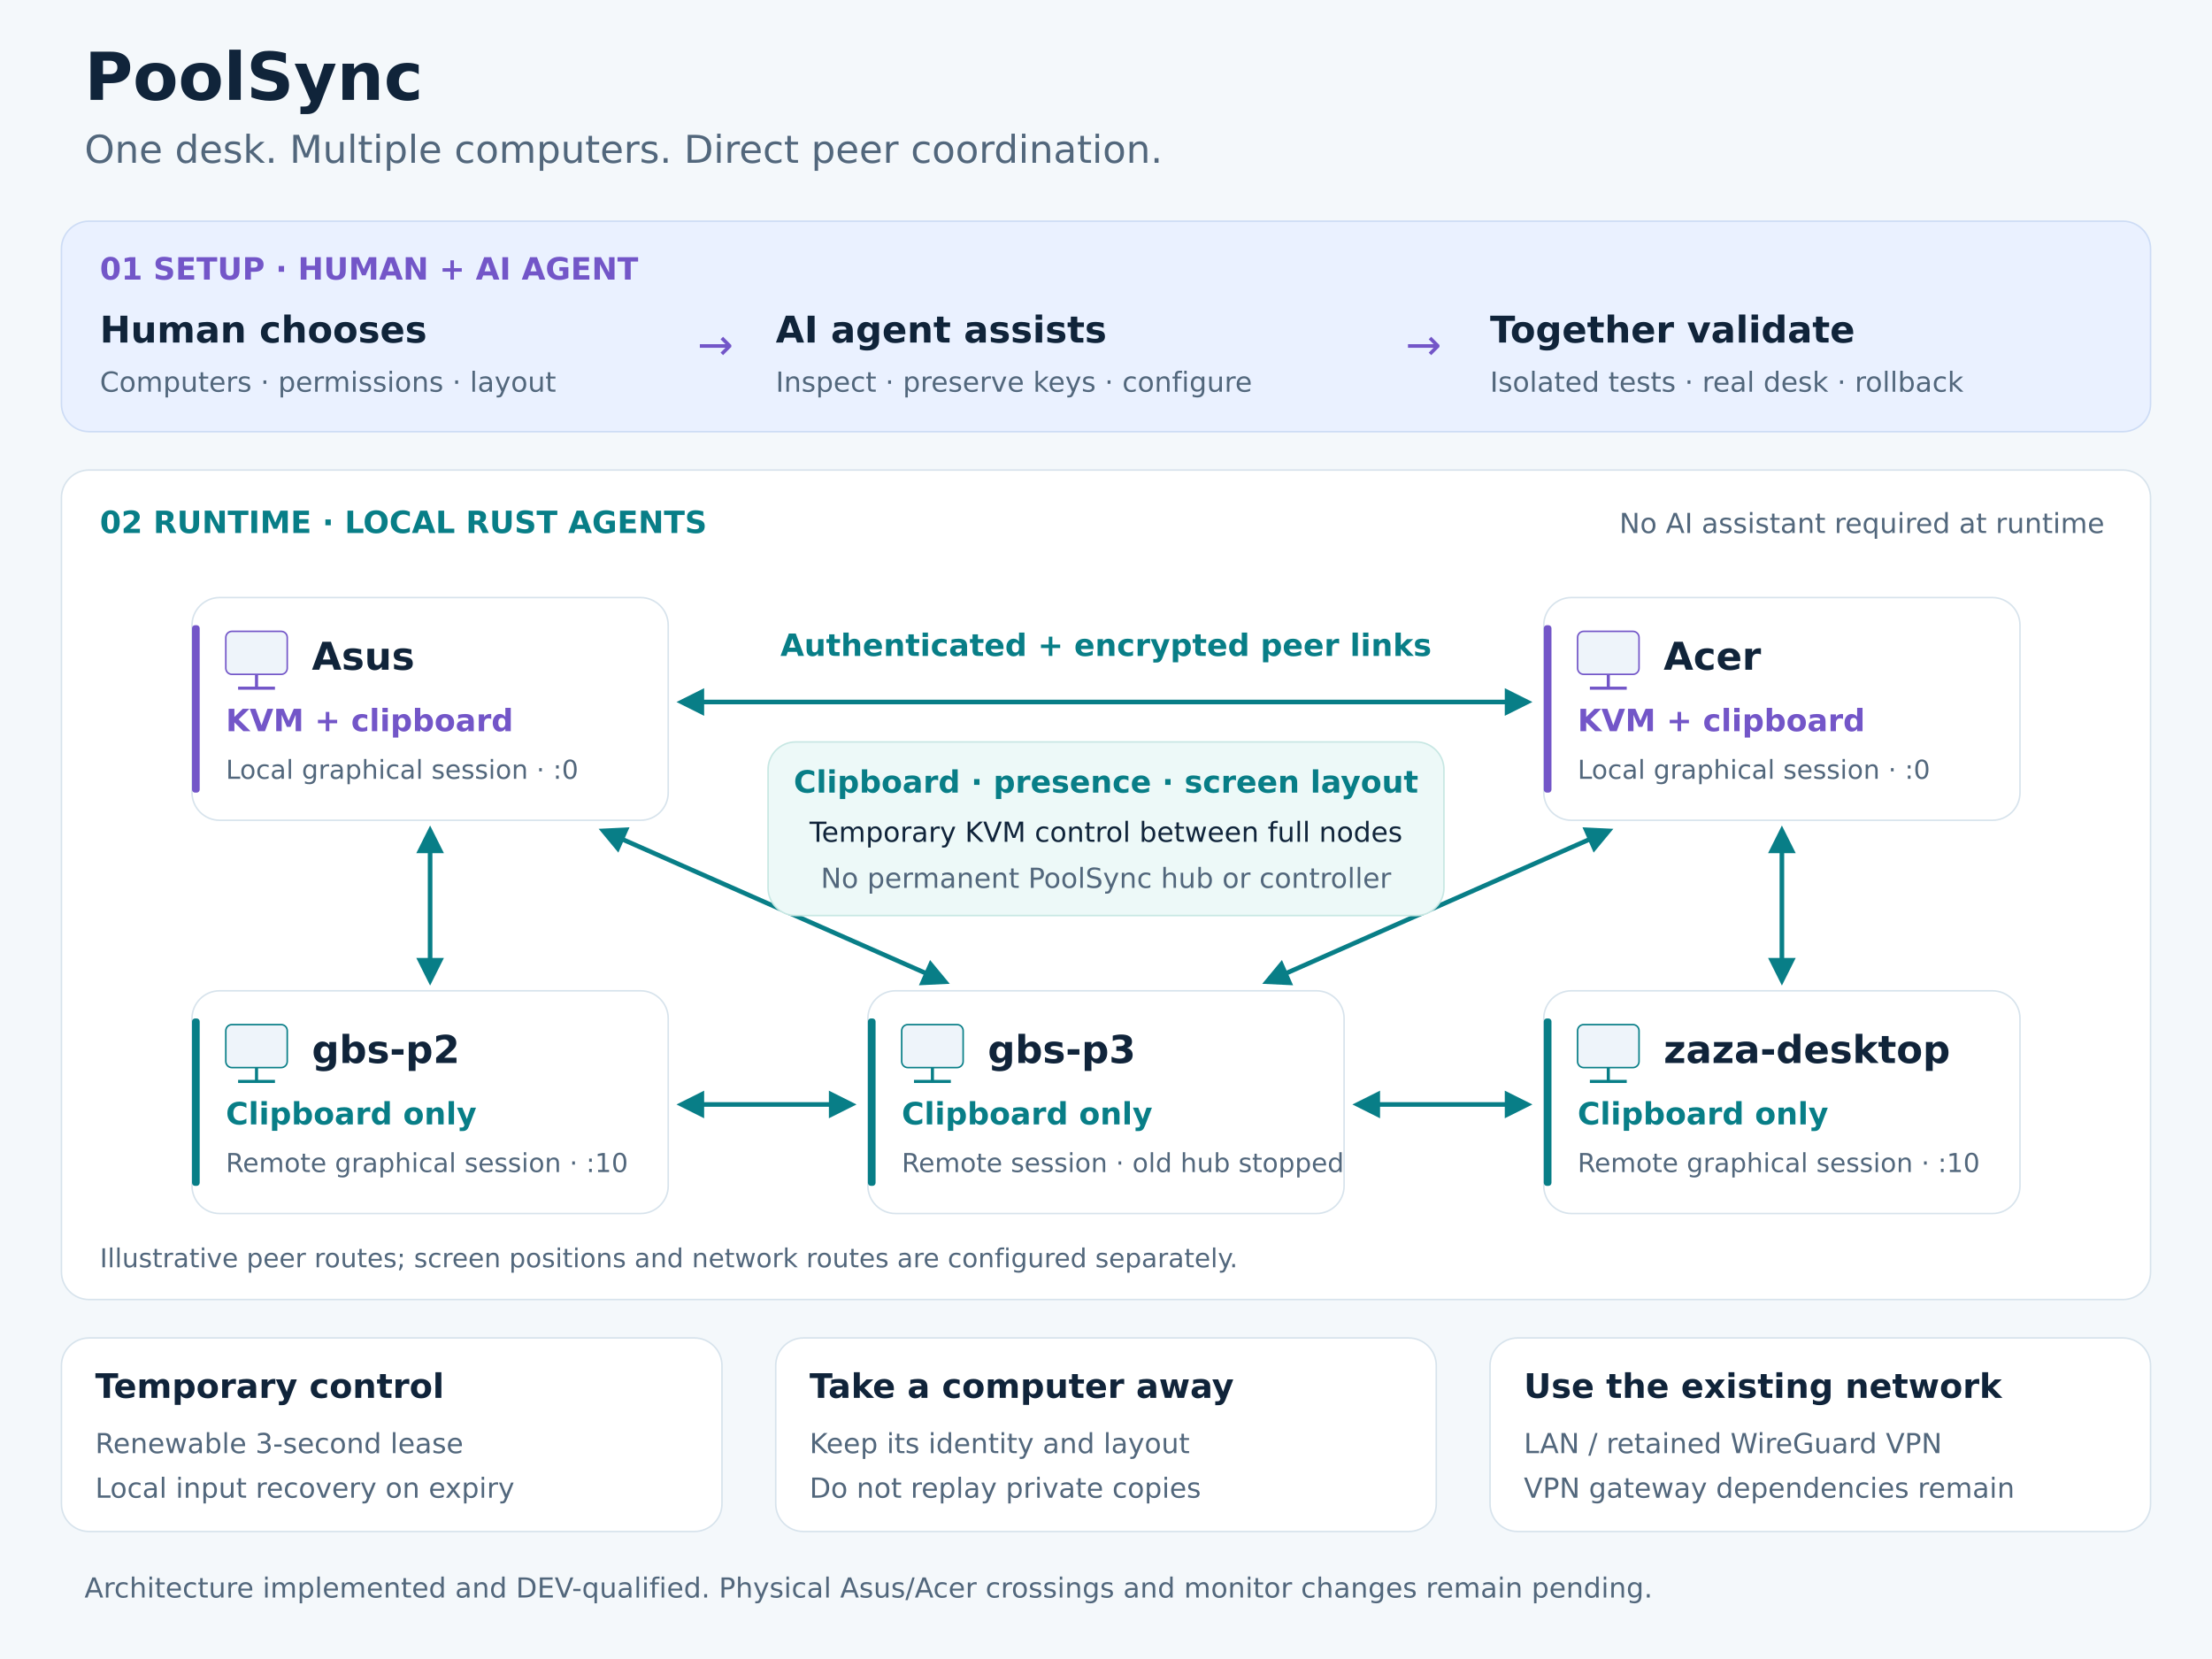
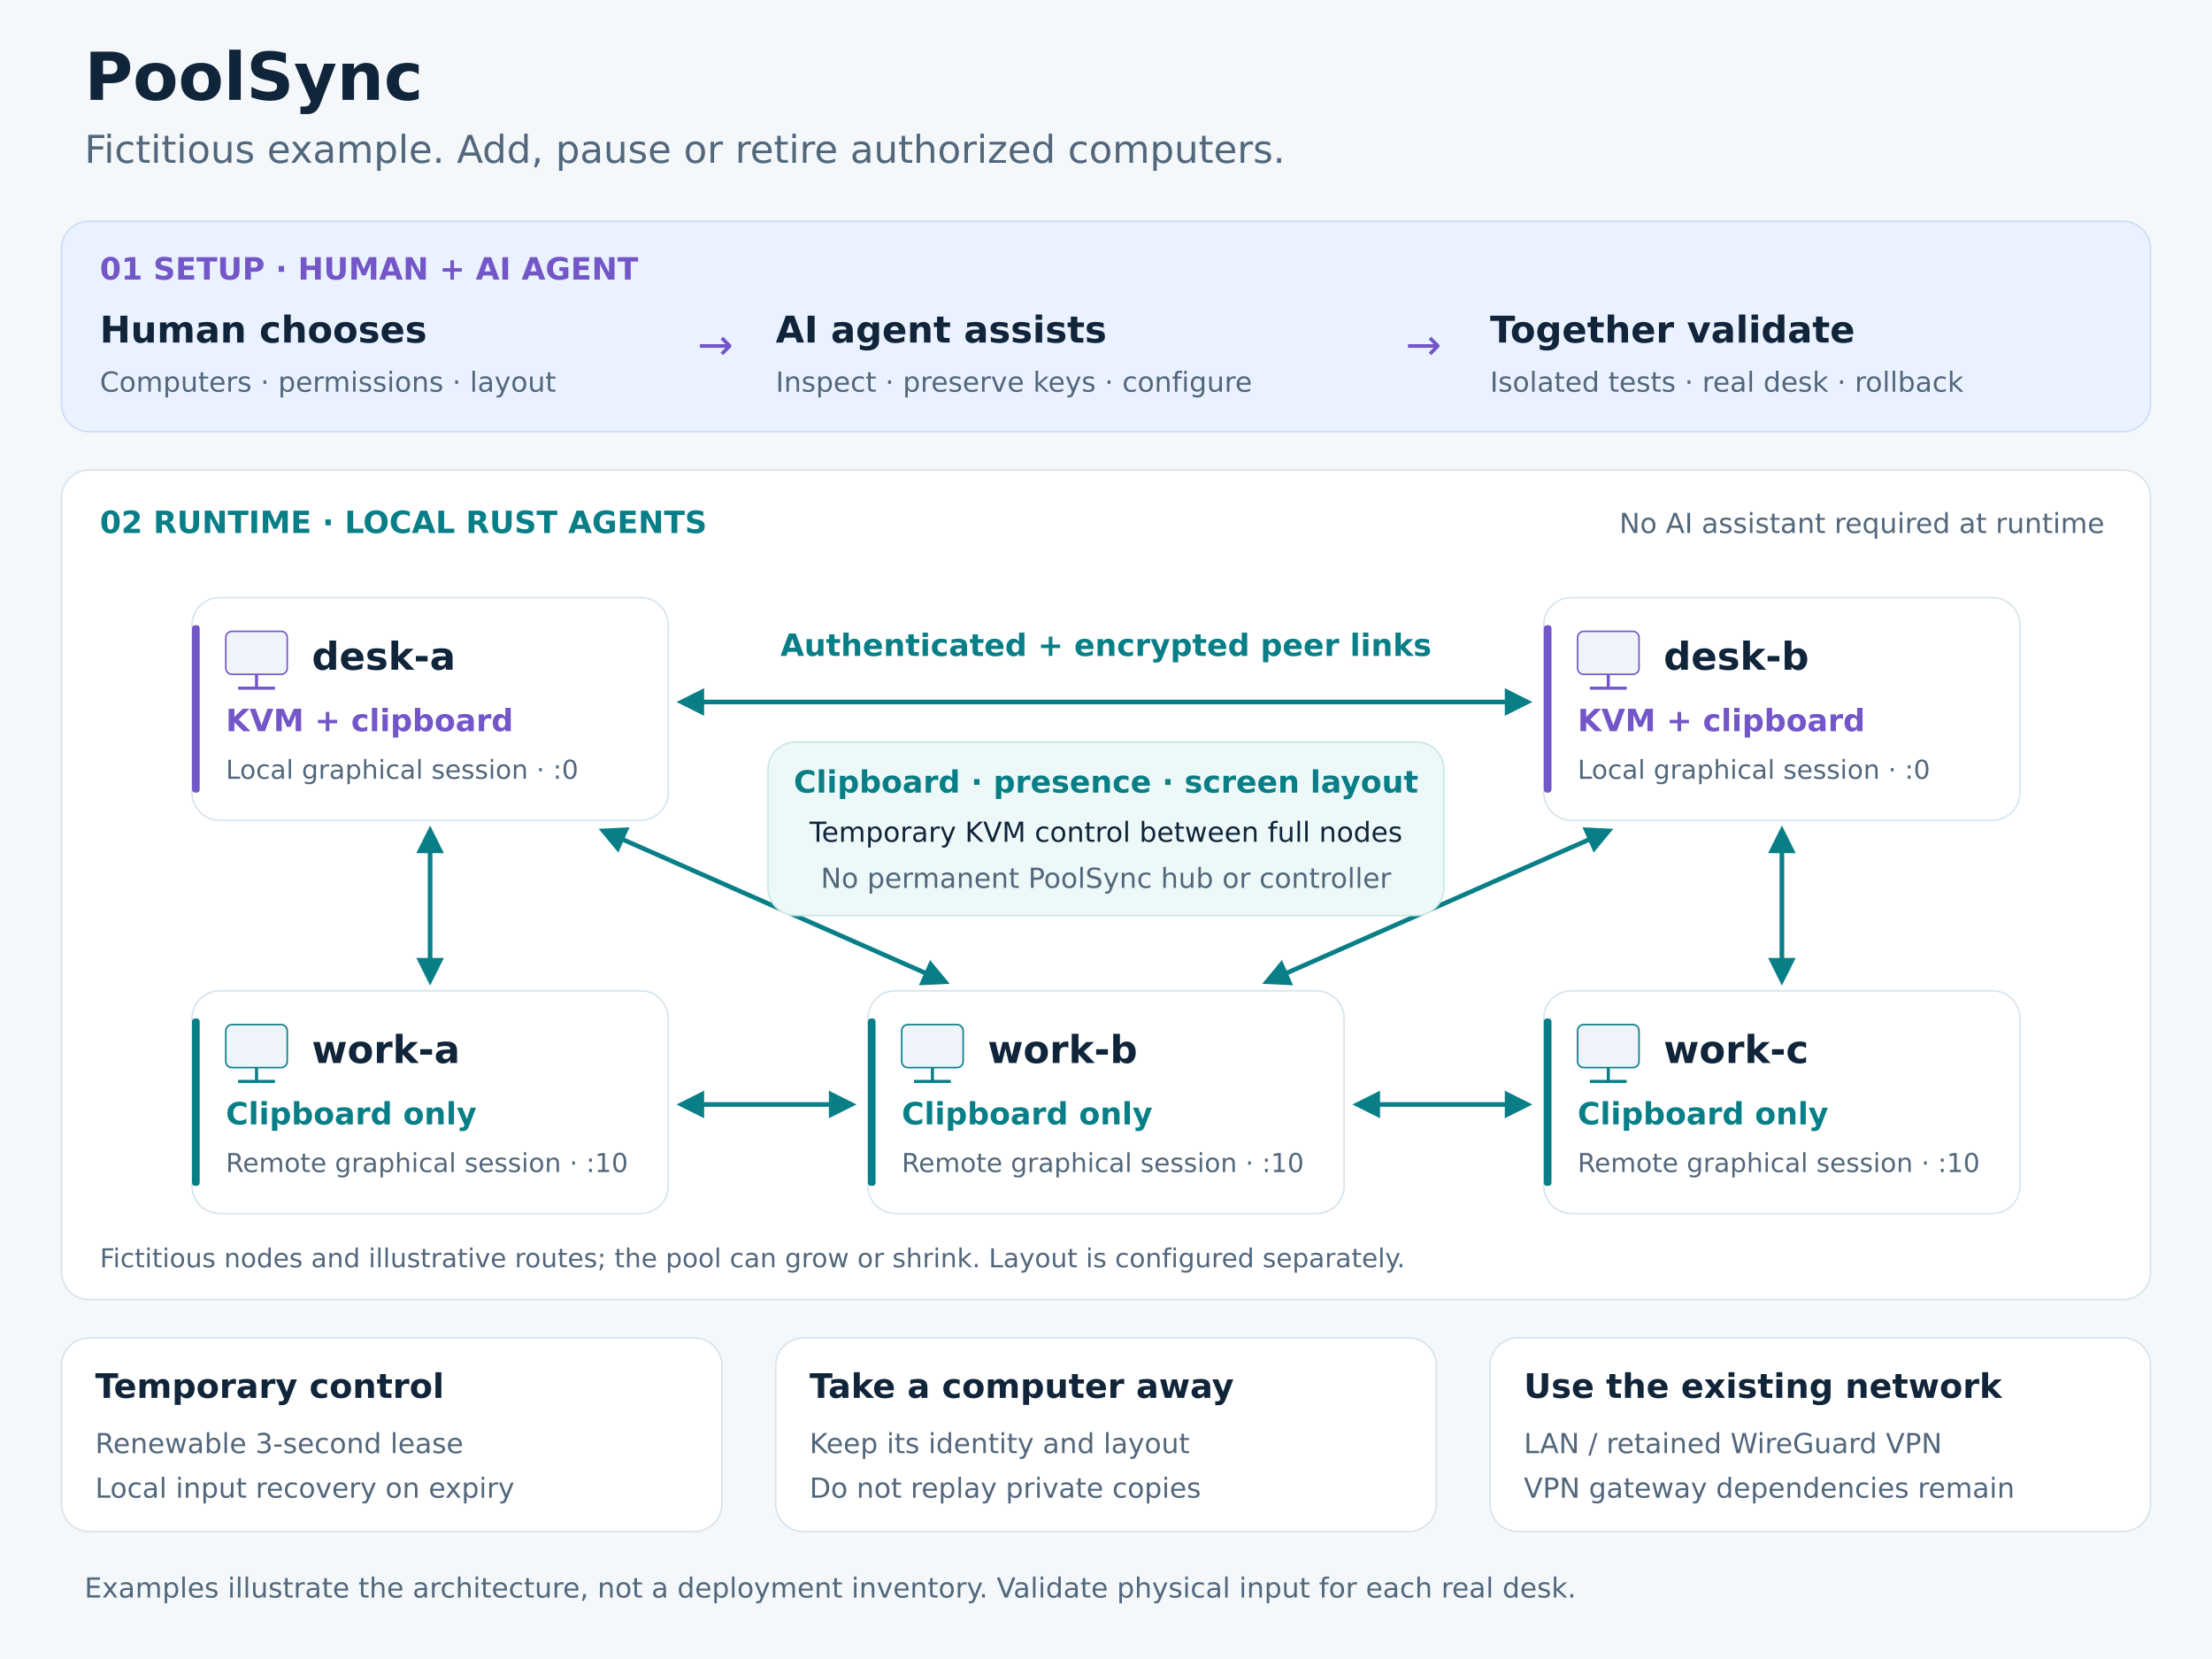
<svg xmlns="http://www.w3.org/2000/svg" width="1440" height="1080" viewBox="0 0 1440 1080" role="img" aria-labelledby="title desc">
  <defs>
    <marker id="end-087e87" viewBox="0 0 10 10" refX="8" refY="5" markerWidth="6" markerHeight="6" orient="auto">
      <path d="M 0 0 L 10 5 L 0 10 z" fill="#087e87" />
    </marker>
    <marker id="start-087e87" viewBox="0 0 10 10" refX="2" refY="5" markerWidth="6" markerHeight="6" orient="auto">
      <path d="M 10 0 L 0 5 L 10 10 z" fill="#087e87" />
    </marker>
    <marker id="end-7356c8" viewBox="0 0 10 10" refX="8" refY="5" markerWidth="6" markerHeight="6" orient="auto">
      <path d="M 0 0 L 10 5 L 0 10 z" fill="#7356c8" />
    </marker>
    <marker id="start-7356c8" viewBox="0 0 10 10" refX="2" refY="5" markerWidth="6" markerHeight="6" orient="auto">
      <path d="M 10 0 L 0 5 L 10 10 z" fill="#7356c8" />
    </marker>
  </defs>
  <g font-family="DejaVu Sans, Arial, sans-serif">
    <rect x="0" y="0" width="1440" height="1080" rx="0" fill="#f4f8fb" stroke="#f4f8fb" />
    <text x="55" y="65" font-size="43" fill="#10243a" font-weight="700" text-anchor="start">PoolSync</text>
-     <text x="55" y="106" font-size="25" fill="#52677c" font-weight="400" text-anchor="start">One desk. Multiple computers. Direct peer coordination.</text>
+     <text x="55" y="106" font-size="25" fill="#52677c" font-weight="400" text-anchor="start">Fictitious example. Add, pause or retire authorized computers.</text>
    <rect x="40" y="144" width="1360" height="137" rx="18" fill="#eaf1ff" stroke="#cddcf5" />
    <text x="65" y="182" font-size="20" fill="#7356c8" font-weight="700" text-anchor="start">01  SETUP · HUMAN + AI AGENT</text>
    <text x="65" y="223" font-size="24" fill="#10243a" font-weight="700" text-anchor="start">Human chooses</text>
    <text x="65" y="255" font-size="18" fill="#52677c" font-weight="400" text-anchor="start">Computers · permissions · layout</text>
    <text x="505" y="223" font-size="24" fill="#10243a" font-weight="700" text-anchor="start">AI agent assists</text>
    <text x="505" y="255" font-size="18" fill="#52677c" font-weight="400" text-anchor="start">Inspect · preserve keys · configure</text>
    <text x="970" y="223" font-size="24" fill="#10243a" font-weight="700" text-anchor="start">Together validate</text>
    <text x="970" y="255" font-size="18" fill="#52677c" font-weight="400" text-anchor="start">Isolated tests · real desk · rollback</text>
    <text x="454" y="234" font-size="28" fill="#7356c8" font-weight="400" text-anchor="start">→</text>
    <text x="915" y="234" font-size="28" fill="#7356c8" font-weight="400" text-anchor="start">→</text>
    <rect x="40" y="306" width="1360" height="540" rx="18" fill="#ffffff" stroke="#d7e3ec" />
    <text x="65" y="347" font-size="20" fill="#087e87" font-weight="700" text-anchor="start">02  RUNTIME · LOCAL RUST AGENTS</text>
    <text x="1370" y="347" font-size="18" fill="#52677c" font-weight="400" text-anchor="end">No AI assistant required at runtime</text>
    <path d="M 444 457 H 994" fill="none" stroke="#087e87" stroke-width="3" marker-start="url(#start-087e87)" marker-end="url(#end-087e87)" />
    <path d="M 280 541 V 638" fill="none" stroke="#087e87" stroke-width="3" marker-start="url(#start-087e87)" marker-end="url(#end-087e87)" />
    <path d="M 1160 541 V 638" fill="none" stroke="#087e87" stroke-width="3" marker-start="url(#start-087e87)" marker-end="url(#end-087e87)" />
    <path d="M 444 719 H 554" fill="none" stroke="#087e87" stroke-width="3" marker-start="url(#start-087e87)" marker-end="url(#end-087e87)" />
    <path d="M 884 719 H 994" fill="none" stroke="#087e87" stroke-width="3" marker-start="url(#start-087e87)" marker-end="url(#end-087e87)" />
    <path d="M 393 541 L 615 639" fill="none" stroke="#087e87" stroke-width="3" marker-start="url(#start-087e87)" marker-end="url(#end-087e87)" />
    <path d="M 1047 541 L 825 639" fill="none" stroke="#087e87" stroke-width="3" marker-start="url(#start-087e87)" marker-end="url(#end-087e87)" />
    <text x="720" y="427" font-size="20" fill="#087e87" font-weight="600" text-anchor="middle">Authenticated + encrypted peer links</text>
    <rect x="500" y="483" width="440" height="113" rx="18" fill="#edf9f8" stroke="#c7e7e3" />
    <text x="720" y="516" font-size="20" fill="#087e87" font-weight="600" text-anchor="middle">Clipboard · presence · screen layout</text>
    <text x="720" y="548" font-size="18" fill="#10243a" font-weight="400" text-anchor="middle">Temporary KVM control between full nodes</text>
    <text x="720" y="578" font-size="18" fill="#52677c" font-weight="400" text-anchor="middle">No permanent PoolSync hub or controller</text>
    <rect x="125" y="389" width="310" height="145" rx="18" fill="#ffffff" stroke="#d7e3ec" />
    <rect x="125" y="407" width="5" height="109" rx="2" fill="#7356c8" />
    <rect x="147" y="411" width="40" height="28" rx="4" fill="#eef4fa" stroke="#7356c8" />
    <path d="M 167 439 v 9 m -12 0 h 24" stroke="#7356c8" stroke-width="2" />
-     <text x="203" y="436" font-size="25" fill="#10243a" font-weight="700" text-anchor="start">Asus</text>
+     <text x="203" y="436" font-size="25" fill="#10243a" font-weight="700" text-anchor="start">desk-a</text>
    <text x="147" y="476" font-size="20" fill="#7356c8" font-weight="600" text-anchor="start">KVM + clipboard</text>
    <text x="147" y="507" font-size="17" fill="#52677c" font-weight="400" text-anchor="start">Local graphical session · :0</text>
    <rect x="1005" y="389" width="310" height="145" rx="18" fill="#ffffff" stroke="#d7e3ec" />
    <rect x="1005" y="407" width="5" height="109" rx="2" fill="#7356c8" />
    <rect x="1027" y="411" width="40" height="28" rx="4" fill="#eef4fa" stroke="#7356c8" />
    <path d="M 1047 439 v 9 m -12 0 h 24" stroke="#7356c8" stroke-width="2" />
-     <text x="1083" y="436" font-size="25" fill="#10243a" font-weight="700" text-anchor="start">Acer</text>
+     <text x="1083" y="436" font-size="25" fill="#10243a" font-weight="700" text-anchor="start">desk-b</text>
    <text x="1027" y="476" font-size="20" fill="#7356c8" font-weight="600" text-anchor="start">KVM + clipboard</text>
    <text x="1027" y="507" font-size="17" fill="#52677c" font-weight="400" text-anchor="start">Local graphical session · :0</text>
    <rect x="125" y="645" width="310" height="145" rx="18" fill="#ffffff" stroke="#d7e3ec" />
    <rect x="125" y="663" width="5" height="109" rx="2" fill="#087e87" />
    <rect x="147" y="667" width="40" height="28" rx="4" fill="#eef4fa" stroke="#087e87" />
    <path d="M 167 695 v 9 m -12 0 h 24" stroke="#087e87" stroke-width="2" />
-     <text x="203" y="692" font-size="25" fill="#10243a" font-weight="700" text-anchor="start">gbs-p2</text>
+     <text x="203" y="692" font-size="25" fill="#10243a" font-weight="700" text-anchor="start">work-a</text>
    <text x="147" y="732" font-size="20" fill="#087e87" font-weight="600" text-anchor="start">Clipboard only</text>
    <text x="147" y="763" font-size="17" fill="#52677c" font-weight="400" text-anchor="start">Remote graphical session · :10</text>
    <rect x="565" y="645" width="310" height="145" rx="18" fill="#ffffff" stroke="#d7e3ec" />
    <rect x="565" y="663" width="5" height="109" rx="2" fill="#087e87" />
    <rect x="587" y="667" width="40" height="28" rx="4" fill="#eef4fa" stroke="#087e87" />
    <path d="M 607 695 v 9 m -12 0 h 24" stroke="#087e87" stroke-width="2" />
-     <text x="643" y="692" font-size="25" fill="#10243a" font-weight="700" text-anchor="start">gbs-p3</text>
+     <text x="643" y="692" font-size="25" fill="#10243a" font-weight="700" text-anchor="start">work-b</text>
    <text x="587" y="732" font-size="20" fill="#087e87" font-weight="600" text-anchor="start">Clipboard only</text>
-     <text x="587" y="763" font-size="17" fill="#52677c" font-weight="400" text-anchor="start">Remote session · old hub stopped</text>
+     <text x="587" y="763" font-size="17" fill="#52677c" font-weight="400" text-anchor="start">Remote graphical session · :10</text>
    <rect x="1005" y="645" width="310" height="145" rx="18" fill="#ffffff" stroke="#d7e3ec" />
    <rect x="1005" y="663" width="5" height="109" rx="2" fill="#087e87" />
    <rect x="1027" y="667" width="40" height="28" rx="4" fill="#eef4fa" stroke="#087e87" />
    <path d="M 1047 695 v 9 m -12 0 h 24" stroke="#087e87" stroke-width="2" />
-     <text x="1083" y="692" font-size="25" fill="#10243a" font-weight="700" text-anchor="start">zaza-desktop</text>
+     <text x="1083" y="692" font-size="25" fill="#10243a" font-weight="700" text-anchor="start">work-c</text>
    <text x="1027" y="732" font-size="20" fill="#087e87" font-weight="600" text-anchor="start">Clipboard only</text>
    <text x="1027" y="763" font-size="17" fill="#52677c" font-weight="400" text-anchor="start">Remote graphical session · :10</text>
-     <text x="65" y="825" font-size="17" fill="#52677c" font-weight="400" text-anchor="start">Illustrative peer routes; screen positions and network routes are configured separately.</text>
+     <text x="65" y="825" font-size="17" fill="#52677c" font-weight="400" text-anchor="start">Fictitious nodes and illustrative routes; the pool can grow or shrink. Layout is configured separately.</text>
    <rect x="40" y="871" width="430" height="126" rx="18" fill="#ffffff" stroke="#d7e3ec" />
    <text x="62" y="910" font-size="22" fill="#10243a" font-weight="700" text-anchor="start">Temporary control</text>
    <text x="62" y="946" font-size="18" fill="#52677c" font-weight="400" text-anchor="start">Renewable 3-second lease</text>
    <text x="62" y="975" font-size="18" fill="#52677c" font-weight="400" text-anchor="start">Local input recovery on expiry</text>
    <rect x="505" y="871" width="430" height="126" rx="18" fill="#ffffff" stroke="#d7e3ec" />
    <text x="527" y="910" font-size="22" fill="#10243a" font-weight="700" text-anchor="start">Take a computer away</text>
    <text x="527" y="946" font-size="18" fill="#52677c" font-weight="400" text-anchor="start">Keep its identity and layout</text>
    <text x="527" y="975" font-size="18" fill="#52677c" font-weight="400" text-anchor="start">Do not replay private copies</text>
    <rect x="970" y="871" width="430" height="126" rx="18" fill="#ffffff" stroke="#d7e3ec" />
    <text x="992" y="910" font-size="22" fill="#10243a" font-weight="700" text-anchor="start">Use the existing network</text>
    <text x="992" y="946" font-size="18" fill="#52677c" font-weight="400" text-anchor="start">LAN / retained WireGuard VPN</text>
    <text x="992" y="975" font-size="18" fill="#52677c" font-weight="400" text-anchor="start">VPN gateway dependencies remain</text>
-     <text x="55" y="1040" font-size="18" fill="#52677c" font-weight="400" text-anchor="start">Architecture implemented and DEV-qualified. Physical Asus/Acer crossings and monitor changes remain pending.</text>
+     <text x="55" y="1040" font-size="18" fill="#52677c" font-weight="400" text-anchor="start">Examples illustrate the architecture, not a deployment inventory. Validate physical input for each real desk.</text>
  </g>
</svg>
